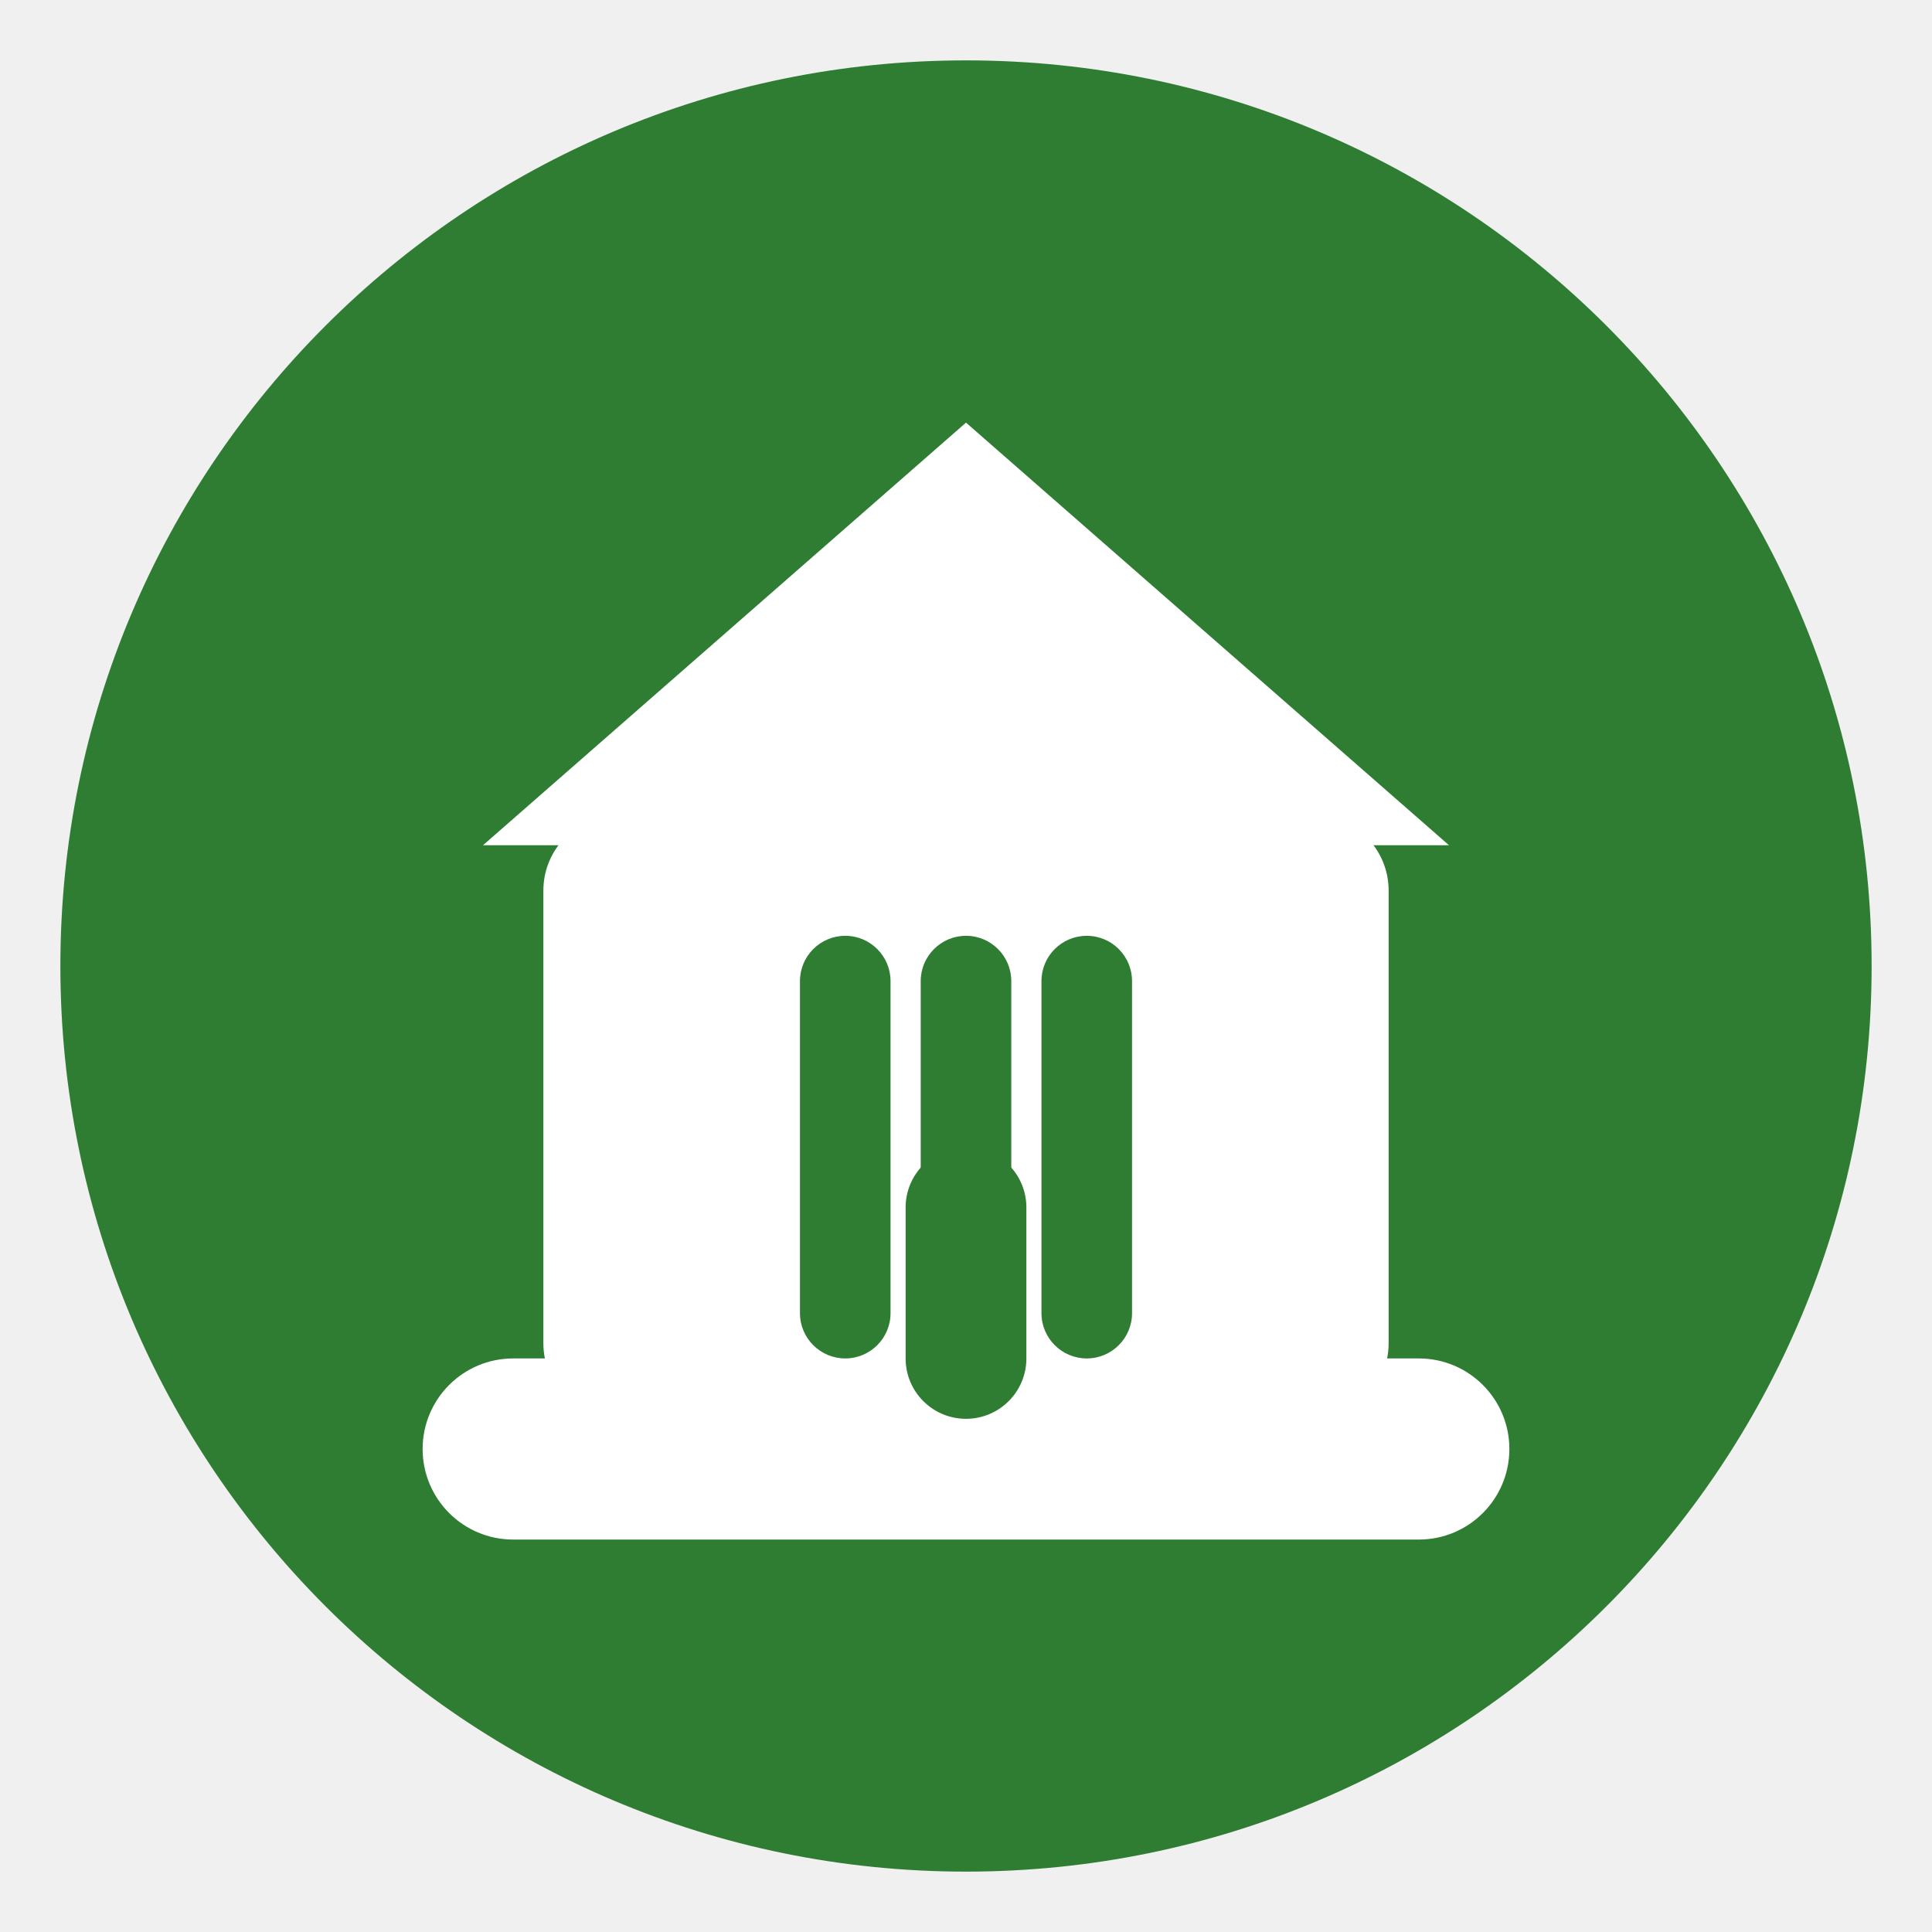
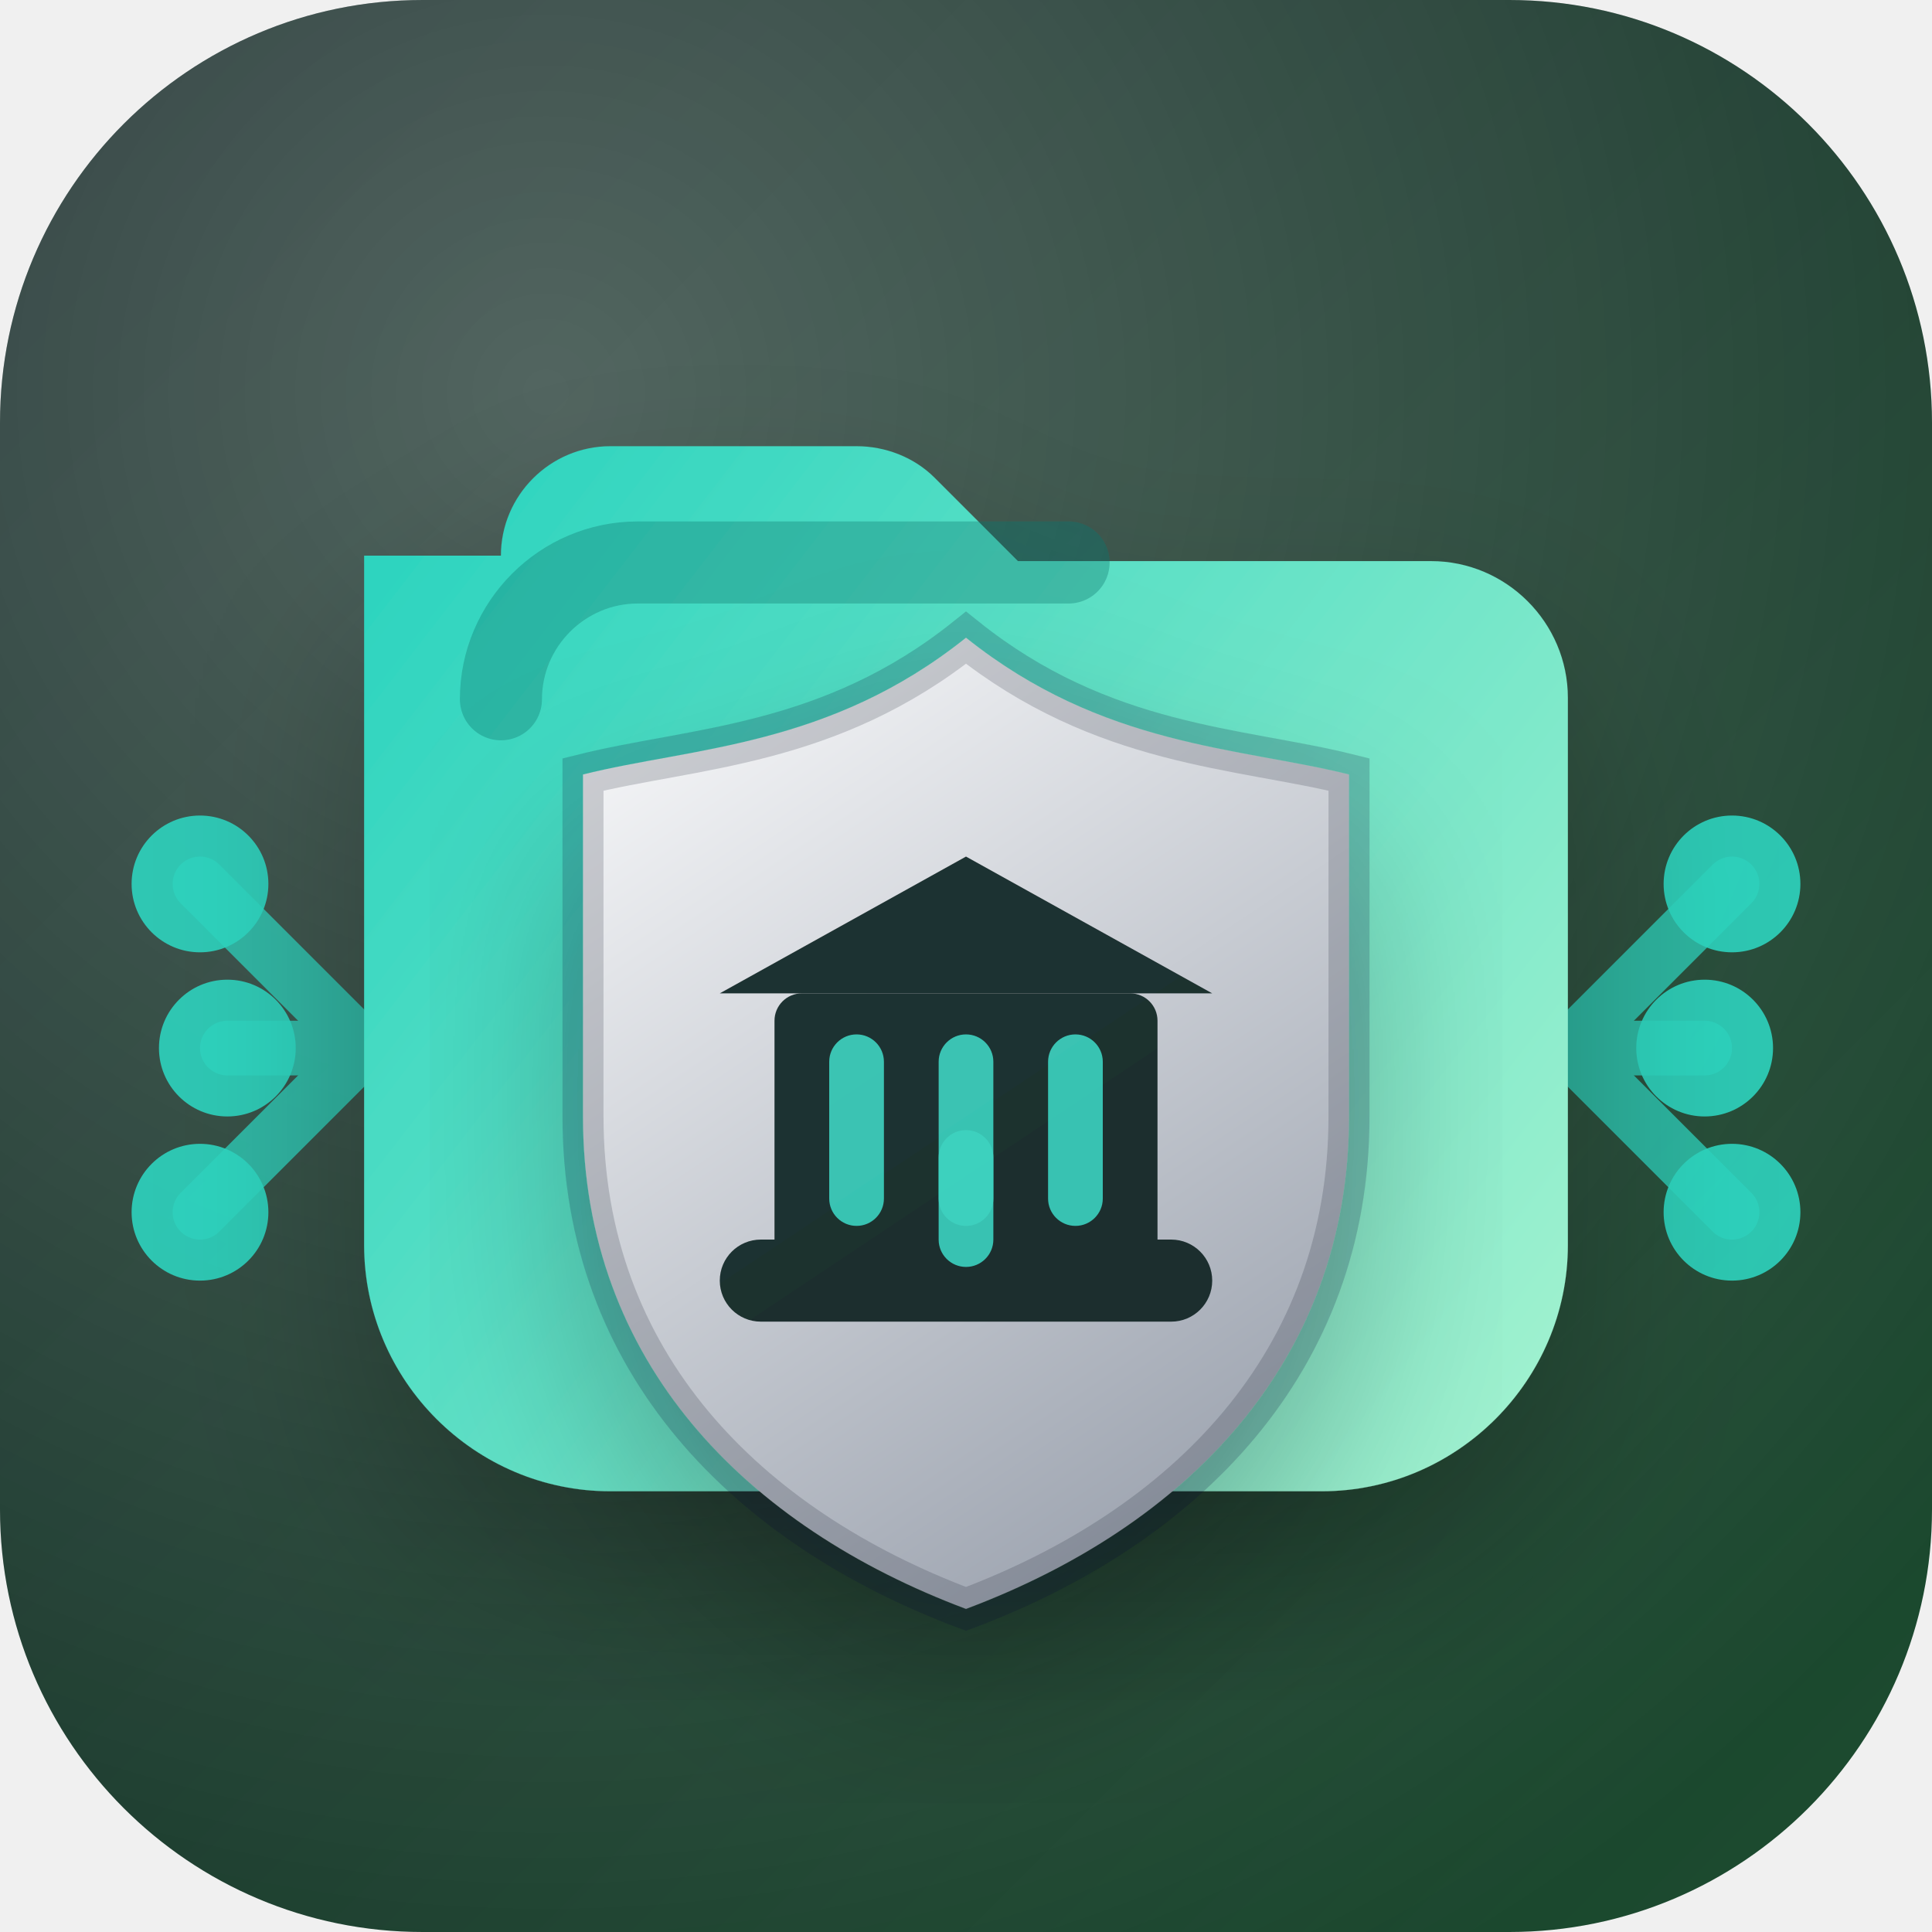
- <svg xmlns="http://www.w3.org/2000/svg" viewBox="0 0 64 64">
-   <circle cx="32" cy="32" r="30" fill="#2e7d32" />
-   <path d="M32 14 L16 28 H48 Z" fill="#ffffff" />
-   <rect x="18" y="27" width="28" height="20" rx="2.5" fill="#ffffff" />
-   <rect x="14" y="45" width="36" height="6" rx="3" fill="#ffffff" />
-   <rect x="26.5" y="31" width="3" height="14" rx="1.5" fill="#2e7d32" />
-   <rect x="30.5" y="31" width="3" height="14" rx="1.5" fill="#2e7d32" />
-   <rect x="34.5" y="31" width="3" height="14" rx="1.5" fill="#2e7d32" />
-   <rect x="30" y="38" width="4" height="9" rx="2" fill="#2e7d32" />
+ <svg xmlns="http://www.w3.org/2000/svg" viewBox="0 0 128 128" fill="none">
+   <defs>
+     <linearGradient id="bg" x1="0" y1="0" x2="128" y2="128" gradientUnits="userSpaceOnUse">
+       <stop stop-color="#0B1F1E" />
+       <stop offset="1" stop-color="#1D4D30" />
+     </linearGradient>
+     <radialGradient id="glow" cx="0" cy="0" r="1" gradientUnits="userSpaceOnUse" gradientTransform="translate(36 26) rotate(55) scale(120)">
+       <stop stop-color="#FFFFFF" stop-opacity="0.28" />
+       <stop offset="1" stop-color="#FFFFFF" stop-opacity="0" />
+     </radialGradient>
+     <linearGradient id="folder" x1="20" y1="36" x2="108" y2="104" gradientUnits="userSpaceOnUse">
+       <stop stop-color="#2DD4BF" />
+       <stop offset="1" stop-color="#A7F3D0" />
+     </linearGradient>
+     <linearGradient id="shield" x1="44" y1="44" x2="84" y2="104" gradientUnits="userSpaceOnUse">
+       <stop stop-color="#F3F4F6" />
+       <stop offset="1" stop-color="#9CA3AF" />
+     </linearGradient>
+     <filter id="shadow" x="-20%" y="-20%" width="140%" height="140%">
+       <feDropShadow dx="0" dy="7" stdDeviation="7" flood-color="#000000" flood-opacity="0.26" />
+     </filter>
+   </defs>
+   <rect width="128" height="128" rx="28" fill="url(#bg)" />
+   <rect width="128" height="128" rx="28" fill="url(#glow)" />
+   <g transform="translate(6 6) scale(0.90625)">
+     <g opacity="0.75" stroke="#2DD4BF" stroke-width="4" stroke-linecap="round" stroke-linejoin="round">
+       <path d="M20 70H10" />
+       <path d="M20 70L8 58" />
+       <path d="M20 70L8 82" />
+       <path d="M108 70H118" />
+       <path d="M108 70L120 58" />
+       <path d="M108 70L120 82" />
+     </g>
+     <g opacity="0.9" fill="#2DD4BF">
+       <circle cx="8" cy="58" r="5" />
+       <circle cx="10" cy="70" r="5" />
+       <circle cx="8" cy="82" r="5" />
+       <circle cx="120" cy="58" r="5" />
+       <circle cx="118" cy="70" r="5" />
+       <circle cx="120" cy="82" r="5" />
+     </g>
+     <g filter="url(#shadow)">
+       <path d="M30 34c0-4.4 3.6-8 8-8h18c2.1 0 4.2.8 5.7 2.3l6.1 6.1H98c5.5 0 10 4.5 10 10v40c0 9.9-8.1 18-18 18H38c-9.9 0-18-8.1-18-18V34Z" fill="url(#folder)" />
+       <path d="M30 44.5c0-5.5 4.5-10 10-10h31.5" stroke="#0F766E" stroke-opacity="0.35" stroke-width="6" stroke-linecap="round" />
+     </g>
+     <g filter="url(#shadow)">
+       <path d="M64 40c10 8 20 8 28 10v25c0 18-12 30-28 36-16-6-28-18-28-36V50c8-2 18-2 28-10Z" fill="url(#shield)" />
+       <path d="M64 40c10 8 20 8 28 10v25c0 18-12 30-28 36-16-6-28-18-28-36V50c8-2 18-2 28-10Z" stroke="#111827" stroke-opacity="0.18" stroke-width="3" />
+       <g transform="translate(0 2)" fill="#0B1F1E" opacity="0.9">
+         <path d="M64 54l-18 10h36L64 54Z" />
+         <rect x="50" y="64" width="28" height="20" rx="2" />
+         <rect x="46" y="82" width="36" height="6" rx="3" />
+         <rect x="54" y="67" width="4" height="14" rx="2" fill="#2DD4BF" opacity="0.9" />
+         <rect x="62" y="67" width="4" height="14" rx="2" fill="#2DD4BF" opacity="0.9" />
+         <rect x="70" y="67" width="4" height="14" rx="2" fill="#2DD4BF" opacity="0.9" />
+         <rect x="62" y="74" width="4" height="10" rx="2" fill="#2DD4BF" opacity="0.9" />
+       </g>
+     </g>
+   </g>
</svg>
